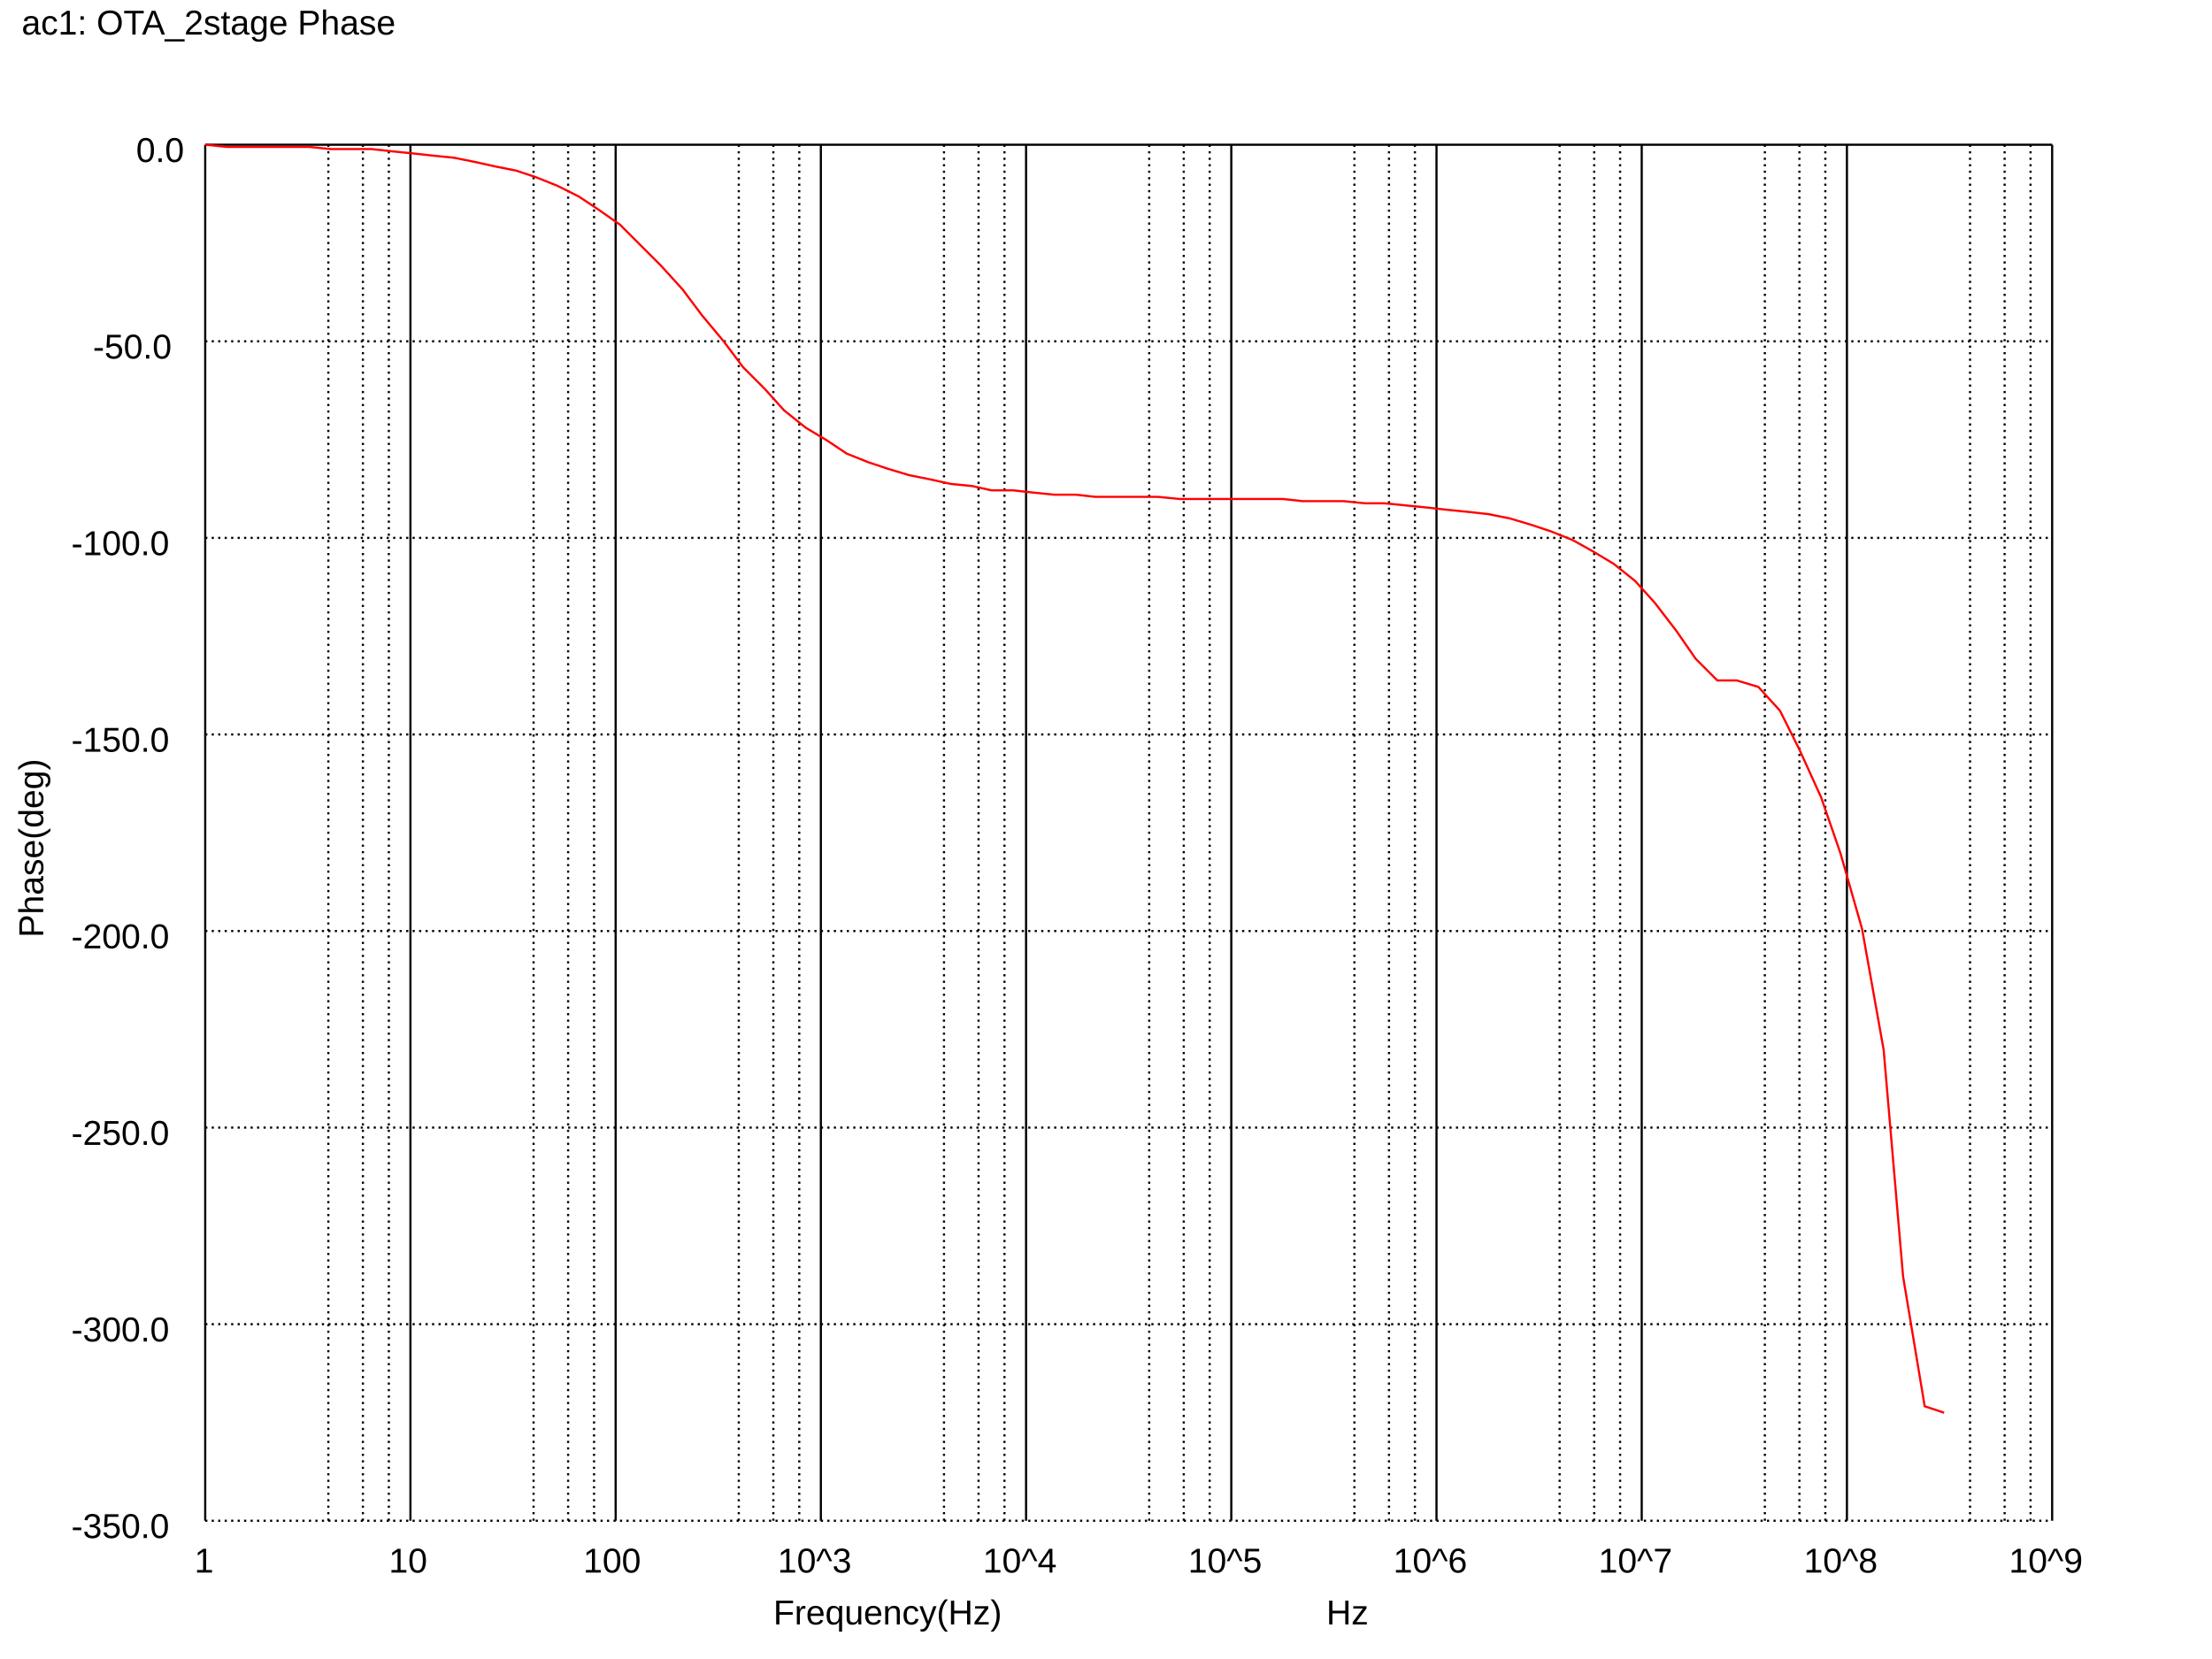
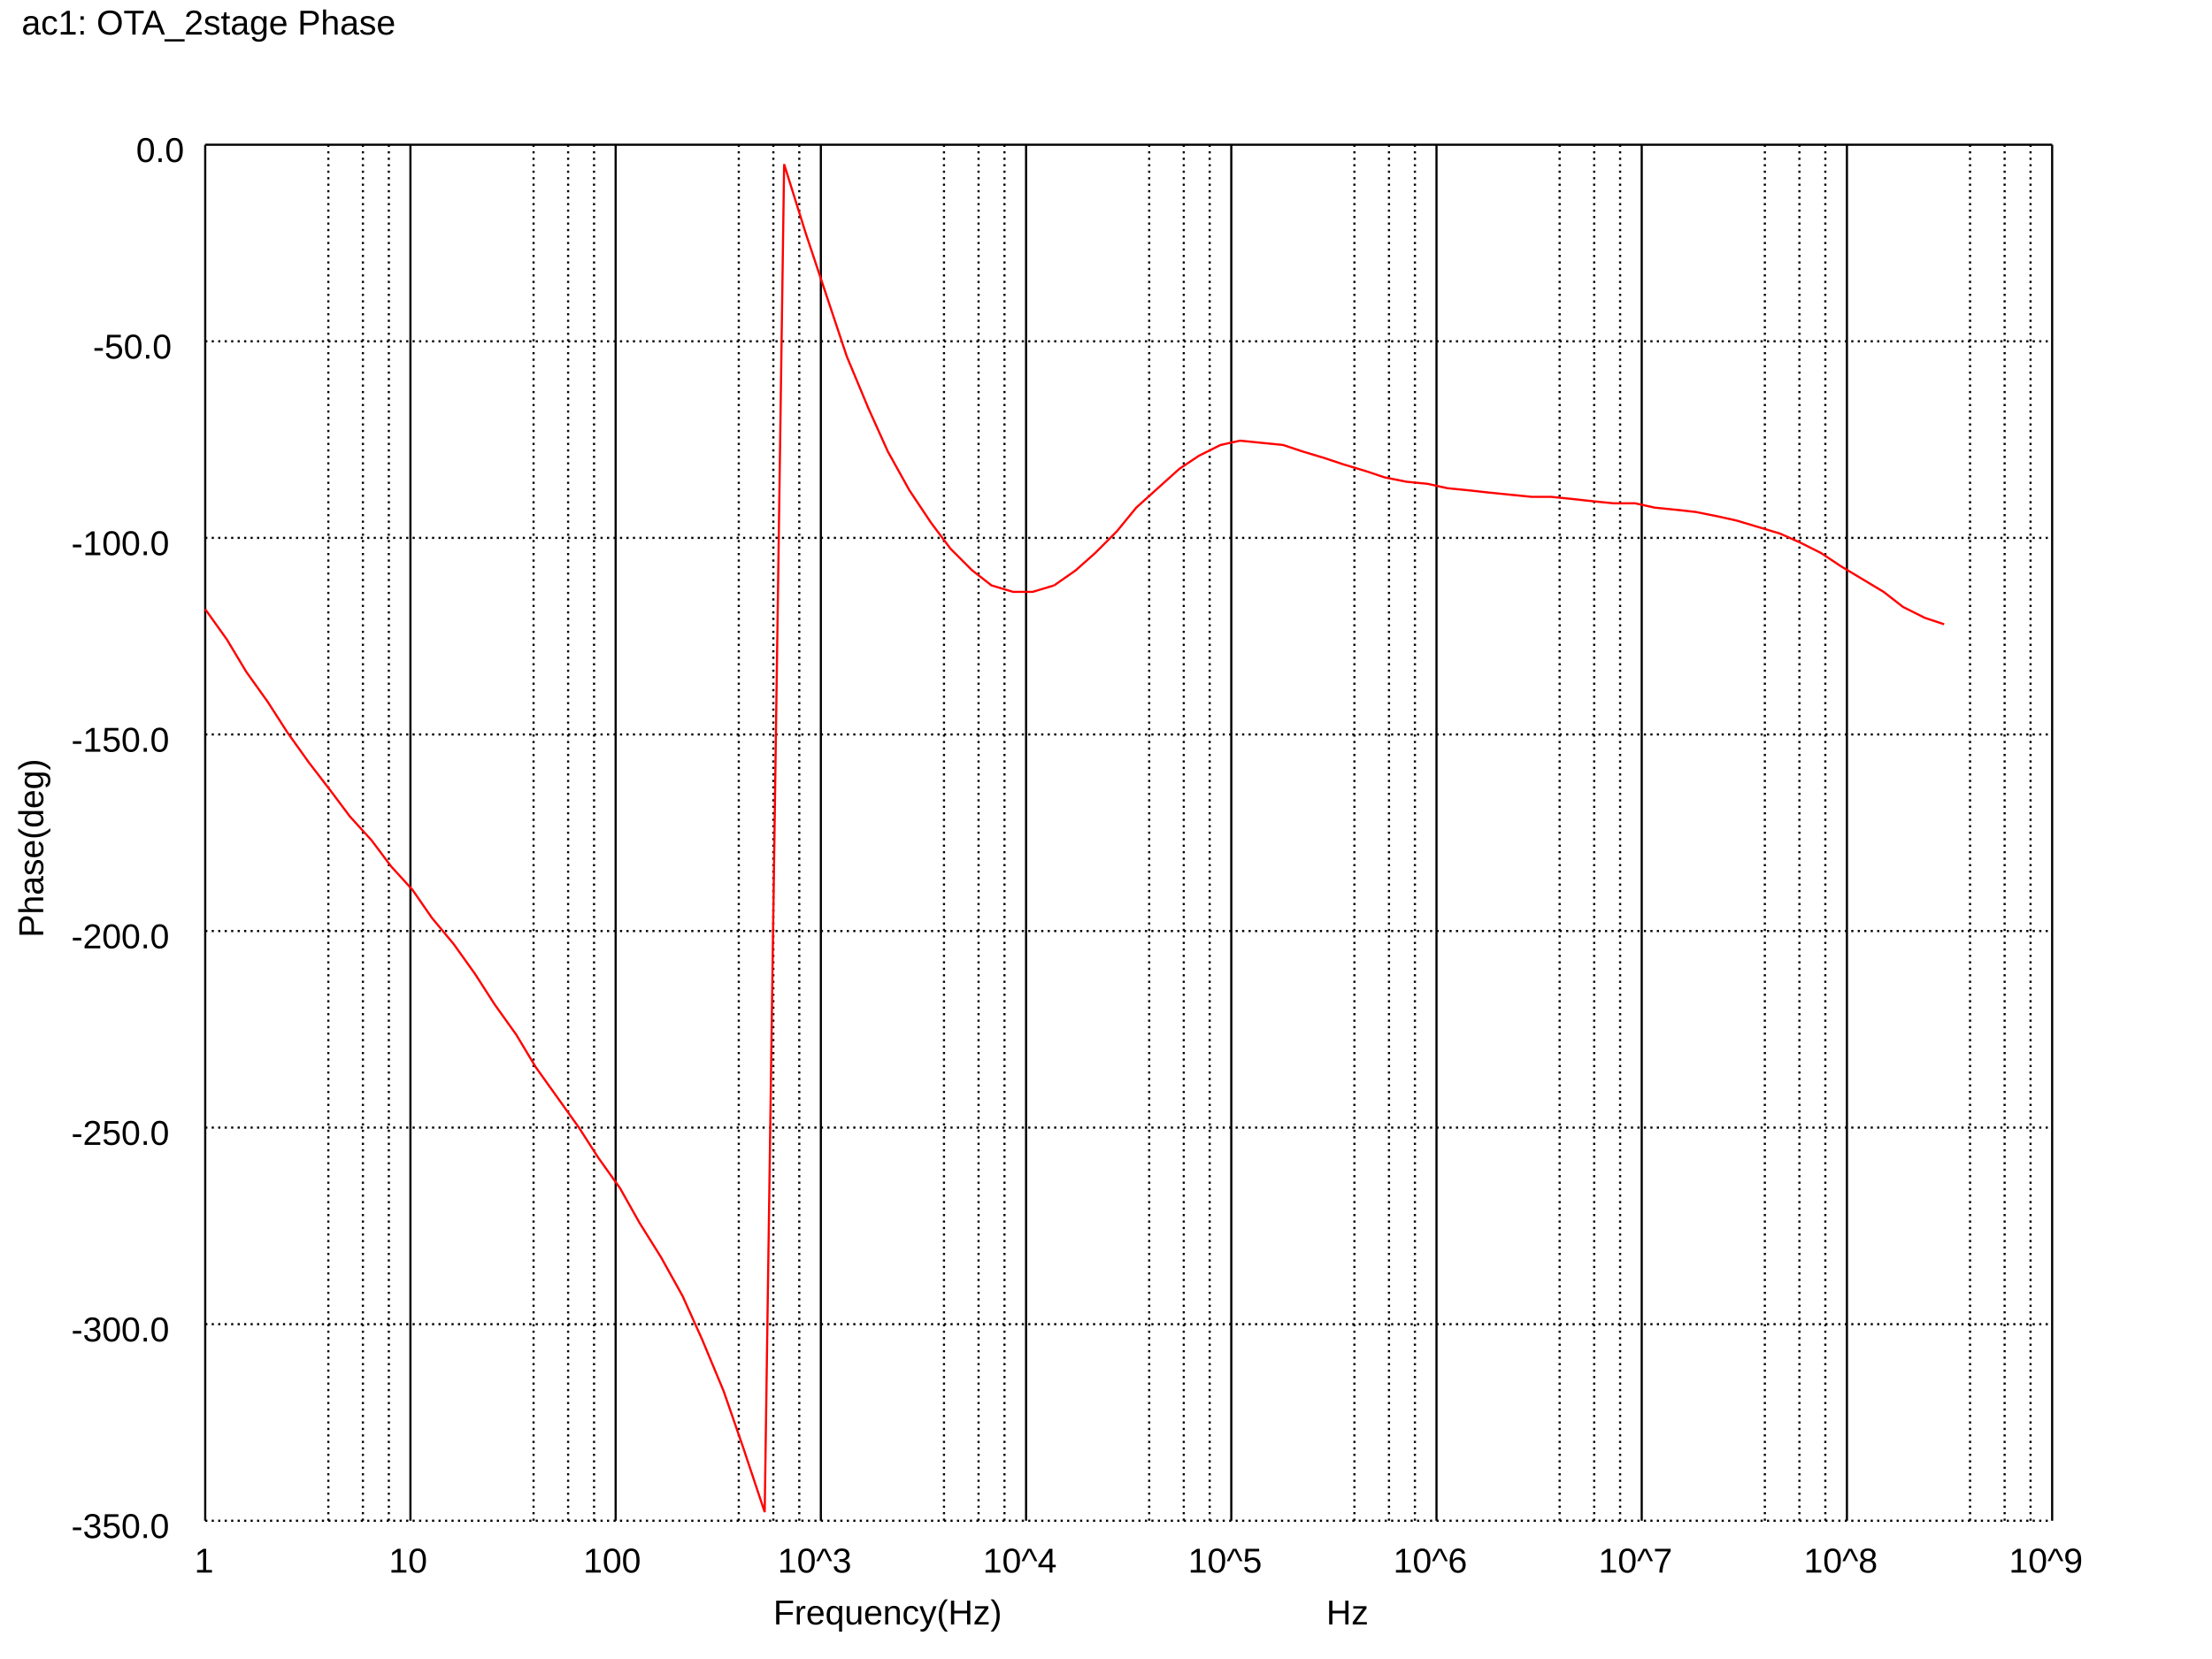
<svg xmlns="http://www.w3.org/2000/svg" version="1.1" width="100%" height="100%" viewBox="0 0 1024 768" style="fill: none; font-family: Arial;  font: Arial; ">
  <rect x="0" y="0" width="1024" height="768" fill="white" stroke="none" />
  <text stroke="none" fill="black" font-size="16" x="358" y="752">
Frequency(Hz)
</text>
  <text transform="rotate(-90, 20, 434)" stroke="none" fill="black" font-size="16" x="20" y="434">
Phase(deg)
</text>
  <text stroke="none" fill="black" font-size="16" x="10" y="16">
ac1: OTA_2stage Phase
</text>
  <path stroke="black" d="M95 704l0 -637" />
  <text stroke="none" fill="black" font-size="16" x="90" y="728">
1
</text>
  <path stroke="black" stroke-dasharray="1,2" d="M152 704l0 -637M168 704l0 -637M180 704l0 -637" />
  <path stroke="black" d="M190 704l0 -637" />
  <text stroke="none" fill="black" font-size="16" x="180" y="728">
10
</text>
  <path stroke="black" stroke-dasharray="1,2" d="M247 704l0 -637M263 704l0 -637M275 704l0 -637" />
  <path stroke="black" d="M285 704l0 -637" />
  <text stroke="none" fill="black" font-size="16" x="270" y="728">
100
</text>
  <path stroke="black" stroke-dasharray="1,2" d="M342 704l0 -637M358 704l0 -637M370 704l0 -637" />
  <path stroke="black" d="M380 704l0 -637" />
  <text stroke="none" fill="black" font-size="16" x="360" y="728">
10^3
</text>
  <path stroke="black" stroke-dasharray="1,2" d="M437 704l0 -637M453 704l0 -637M465 704l0 -637" />
  <path stroke="black" d="M475 704l0 -637" />
  <text stroke="none" fill="black" font-size="16" x="455" y="728">
10^4
</text>
  <path stroke="black" stroke-dasharray="1,2" d="M532 704l0 -637M548 704l0 -637M560 704l0 -637" />
  <path stroke="black" d="M570 704l0 -637" />
  <text stroke="none" fill="black" font-size="16" x="550" y="728">
10^5
</text>
  <path stroke="black" stroke-dasharray="1,2" d="M627 704l0 -637M643 704l0 -637M655 704l0 -637" />
  <path stroke="black" d="M665 704l0 -637" />
  <text stroke="none" fill="black" font-size="16" x="645" y="728">
10^6
</text>
  <path stroke="black" stroke-dasharray="1,2" d="M722 704l0 -637M738 704l0 -637M750 704l0 -637" />
  <path stroke="black" d="M760 704l0 -637" />
  <text stroke="none" fill="black" font-size="16" x="740" y="728">
10^7
</text>
  <path stroke="black" stroke-dasharray="1,2" d="M817 704l0 -637M833 704l0 -637M845 704l0 -637" />
  <path stroke="black" d="M855 704l0 -637" />
  <text stroke="none" fill="black" font-size="16" x="835" y="728">
10^8
</text>
  <path stroke="black" stroke-dasharray="1,2" d="M912 704l0 -637M928 704l0 -637M940 704l0 -637" />
  <path stroke="black" d="M950 704l0 -637" />
  <text stroke="none" fill="black" font-size="16" x="930" y="728">
10^9
</text>
  <text stroke="none" fill="black" font-size="16" x="614" y="752">
Hz
</text>
  <path stroke="black" stroke-dasharray="1,2" d="M95 704l855 0" />
  <text stroke="none" fill="black" font-size="16" x="33" y="712">
-350.0
</text>
  <path stroke="black" stroke-dasharray="1,2" d="M95 613l855 0" />
  <text stroke="none" fill="black" font-size="16" x="33" y="621">
-300.0
</text>
  <path stroke="black" stroke-dasharray="1,2" d="M95 522l855 0" />
  <text stroke="none" fill="black" font-size="16" x="33" y="530">
-250.0
</text>
  <path stroke="black" stroke-dasharray="1,2" d="M95 431l855 0" />
  <text stroke="none" fill="black" font-size="16" x="33" y="439">
-200.0
</text>
  <path stroke="black" stroke-dasharray="1,2" d="M95 340l855 0" />
  <text stroke="none" fill="black" font-size="16" x="33" y="348">
-150.0
</text>
  <path stroke="black" stroke-dasharray="1,2" d="M95 249l855 0" />
  <text stroke="none" fill="black" font-size="16" x="33" y="257">
-100.0
</text>
  <path stroke="black" stroke-dasharray="1,2" d="M95 158l855 0" />
  <text stroke="none" fill="black" font-size="16" x="43" y="166">
-50.0
</text>
  <path stroke="black" d="M95 67l855 0" />
  <text stroke="none" fill="black" font-size="16" x="63" y="75">
0.0
</text>
  <text stroke="none" fill="black" font-size="16" x="10" y="32">
     
</text>
-   <path stroke="red" d="M95 67l10 1 38 0 10 1 19 0 9 1 10 1 9 1 10 1 10 2 9 2 10 2 9 3 10 4 10 5 9 6 10 7 19 19 10 11 9 12 10 12 9 12 10 10 9 10 10 8 10 6 9 6 10 4 9 3 10 3 10 2 9 2 10 1 9 2 10 0 9 1 10 1 10 0 9 1 29 0 10 1 48 0 9 1 19 0 10 1 9 0" />
-   <path stroke="red" d="M641 233l20 2 9 1 10 1 9 1 10 2 10 3 9 3 10 4 9 5 10 6 10 8 9 10 10 13 9 13 10 10 9 0 10 3 10 11 9 18 10 22 9 26 10 35 10 56 9 105 10 60 9 3" />
+   <path stroke="red" d="M95 282l10 14 9 15 10 14 9 14 10 14 10 13 9 12 10 11 9 12 10 11 9 13 10 12 10 14 9 14 10 14 9 15 20 28 9 14 10 14 9 16 10 16 10 18 9 20 10 24 9 26 10 30 9 -624 10 32 19 57 10 24 9 20 10 18 10 15 9 12 10 10 9 7 10 3 9 0 10 -3" />
+   <path stroke="red" d="M488 271l10 -7 9 -8 10 -10 9 -11 20 -18 9 -6 10 -5 9 -2 20 2 9 3 10 3 9 3 10 3 9 3 10 2 10 1 9 2 10 1 9 1 20 2 9 0 10 1 9 1 10 1 10 0 9 2 10 1 9 1 10 2 9 2 20 6 9 4 10 5 9 6 20 12 9 7 10 5 9 3" />
</svg>
